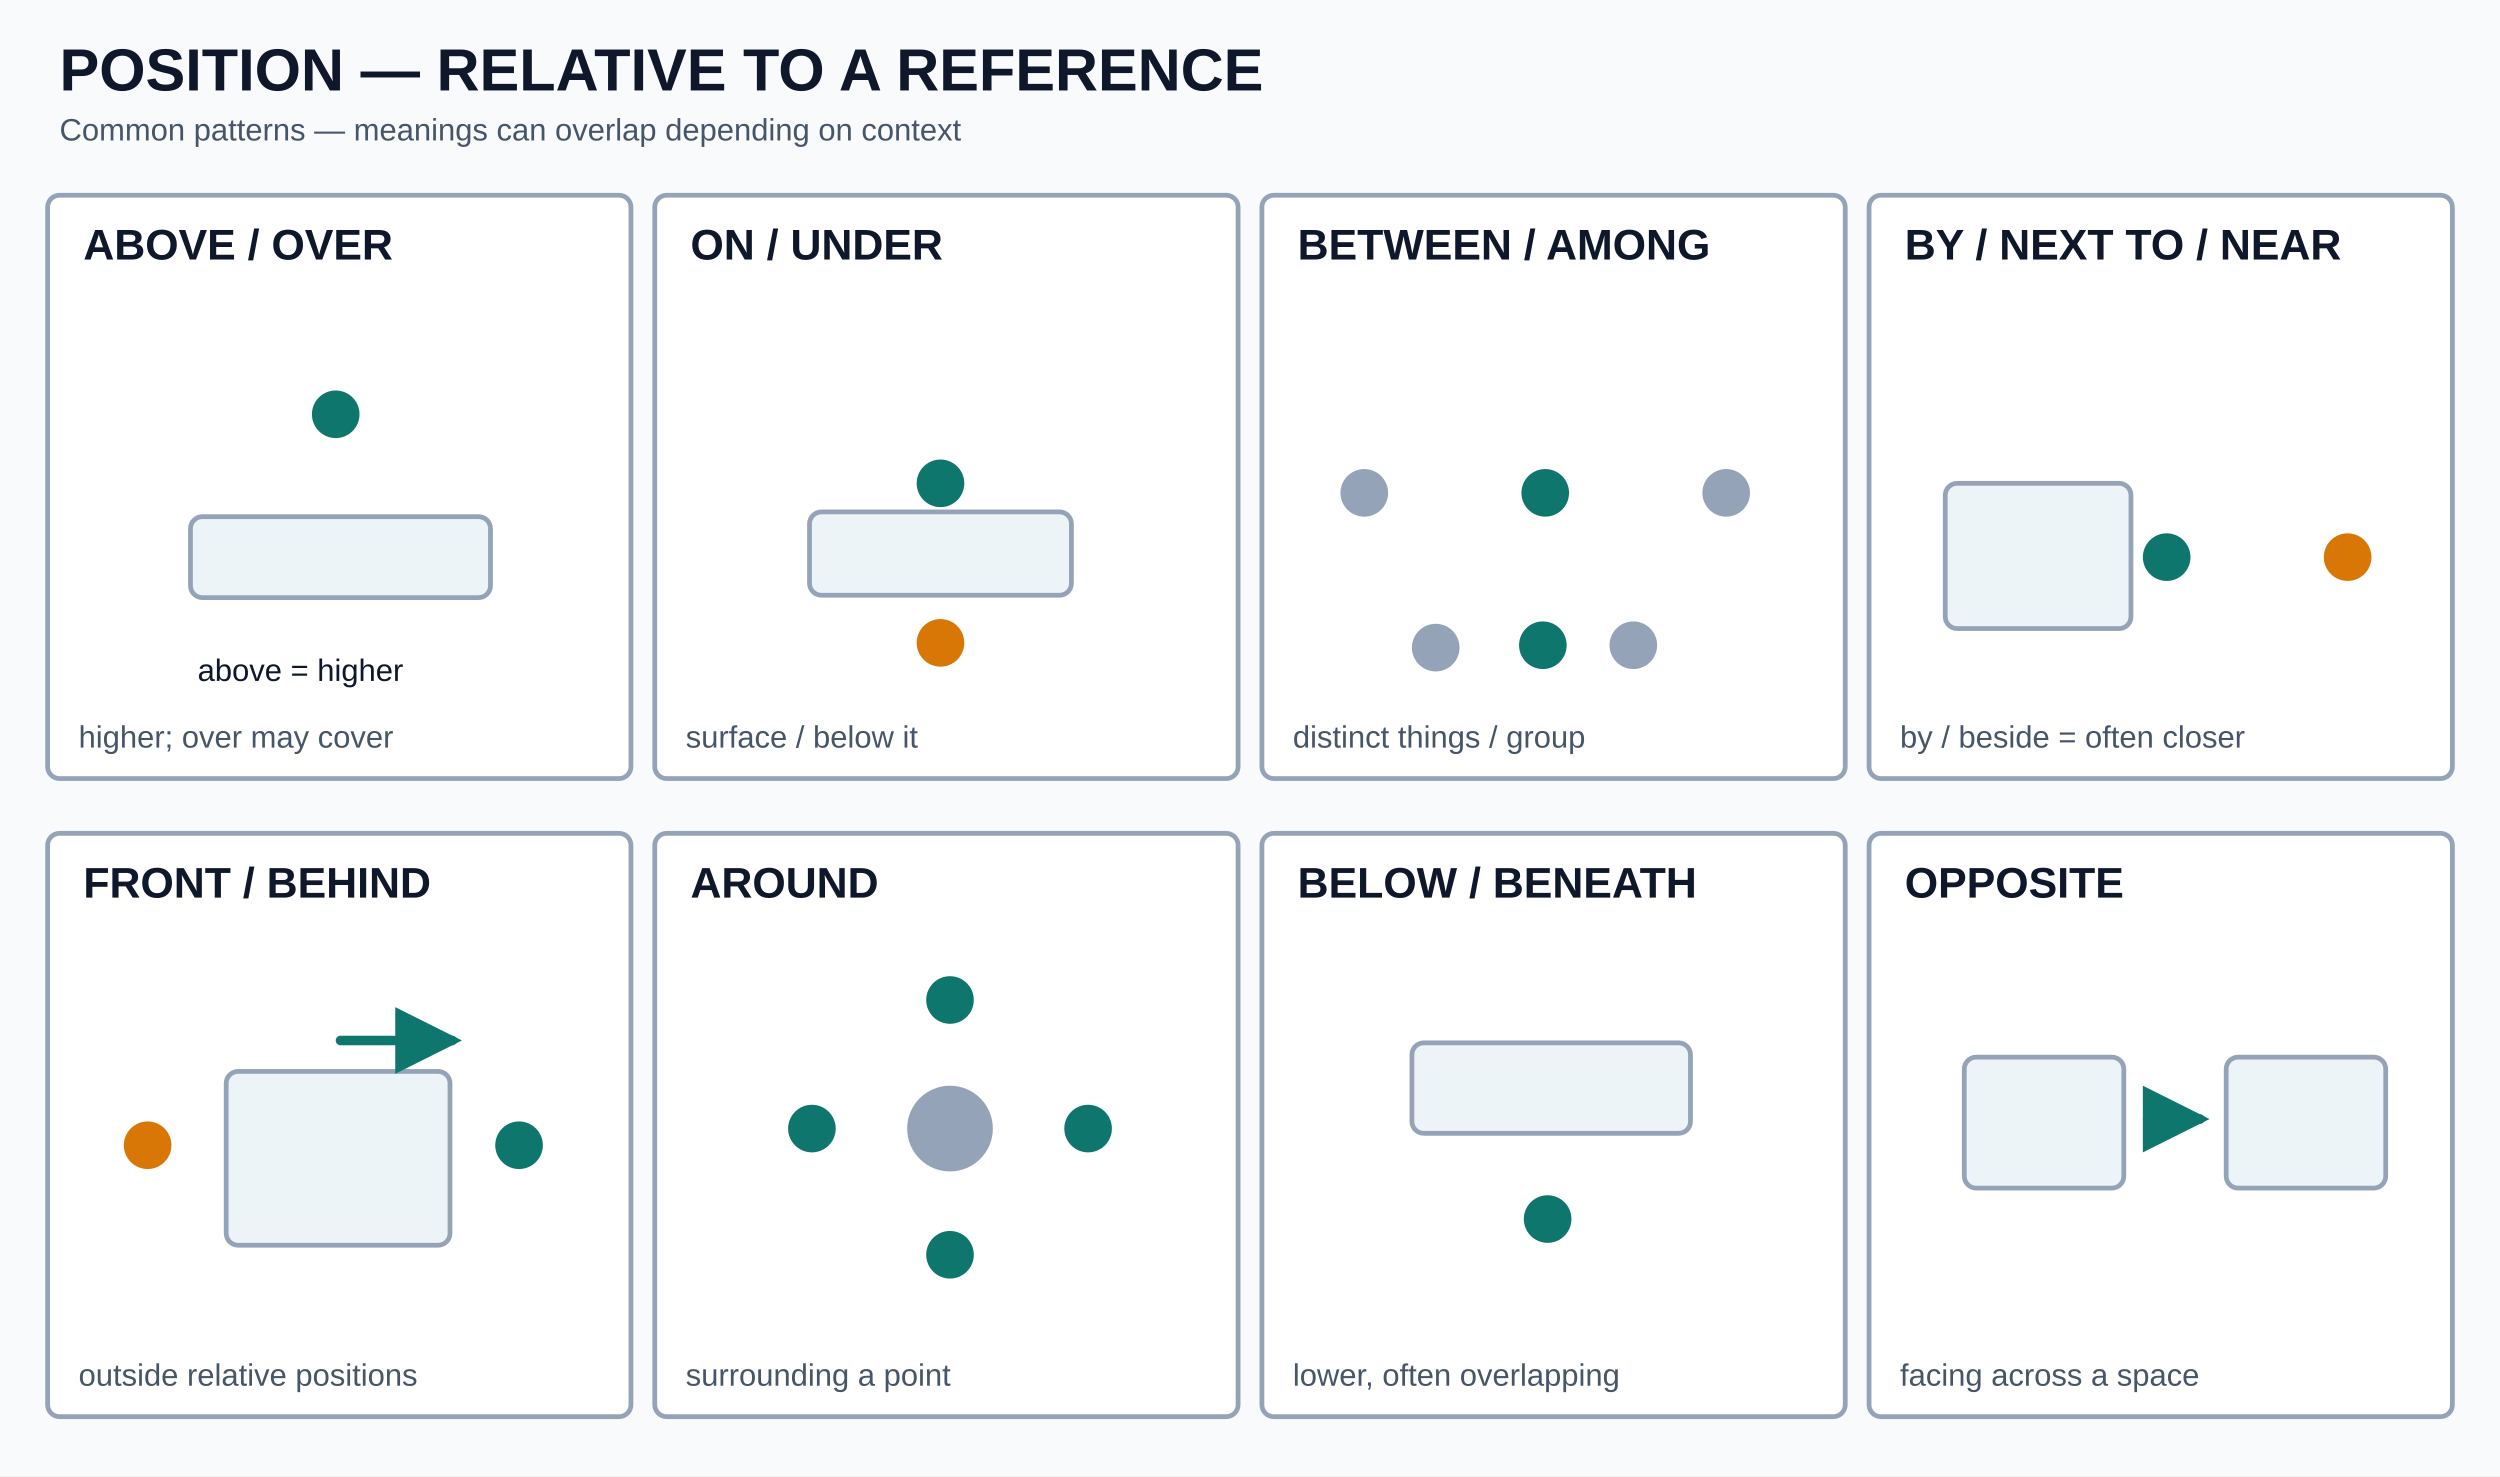
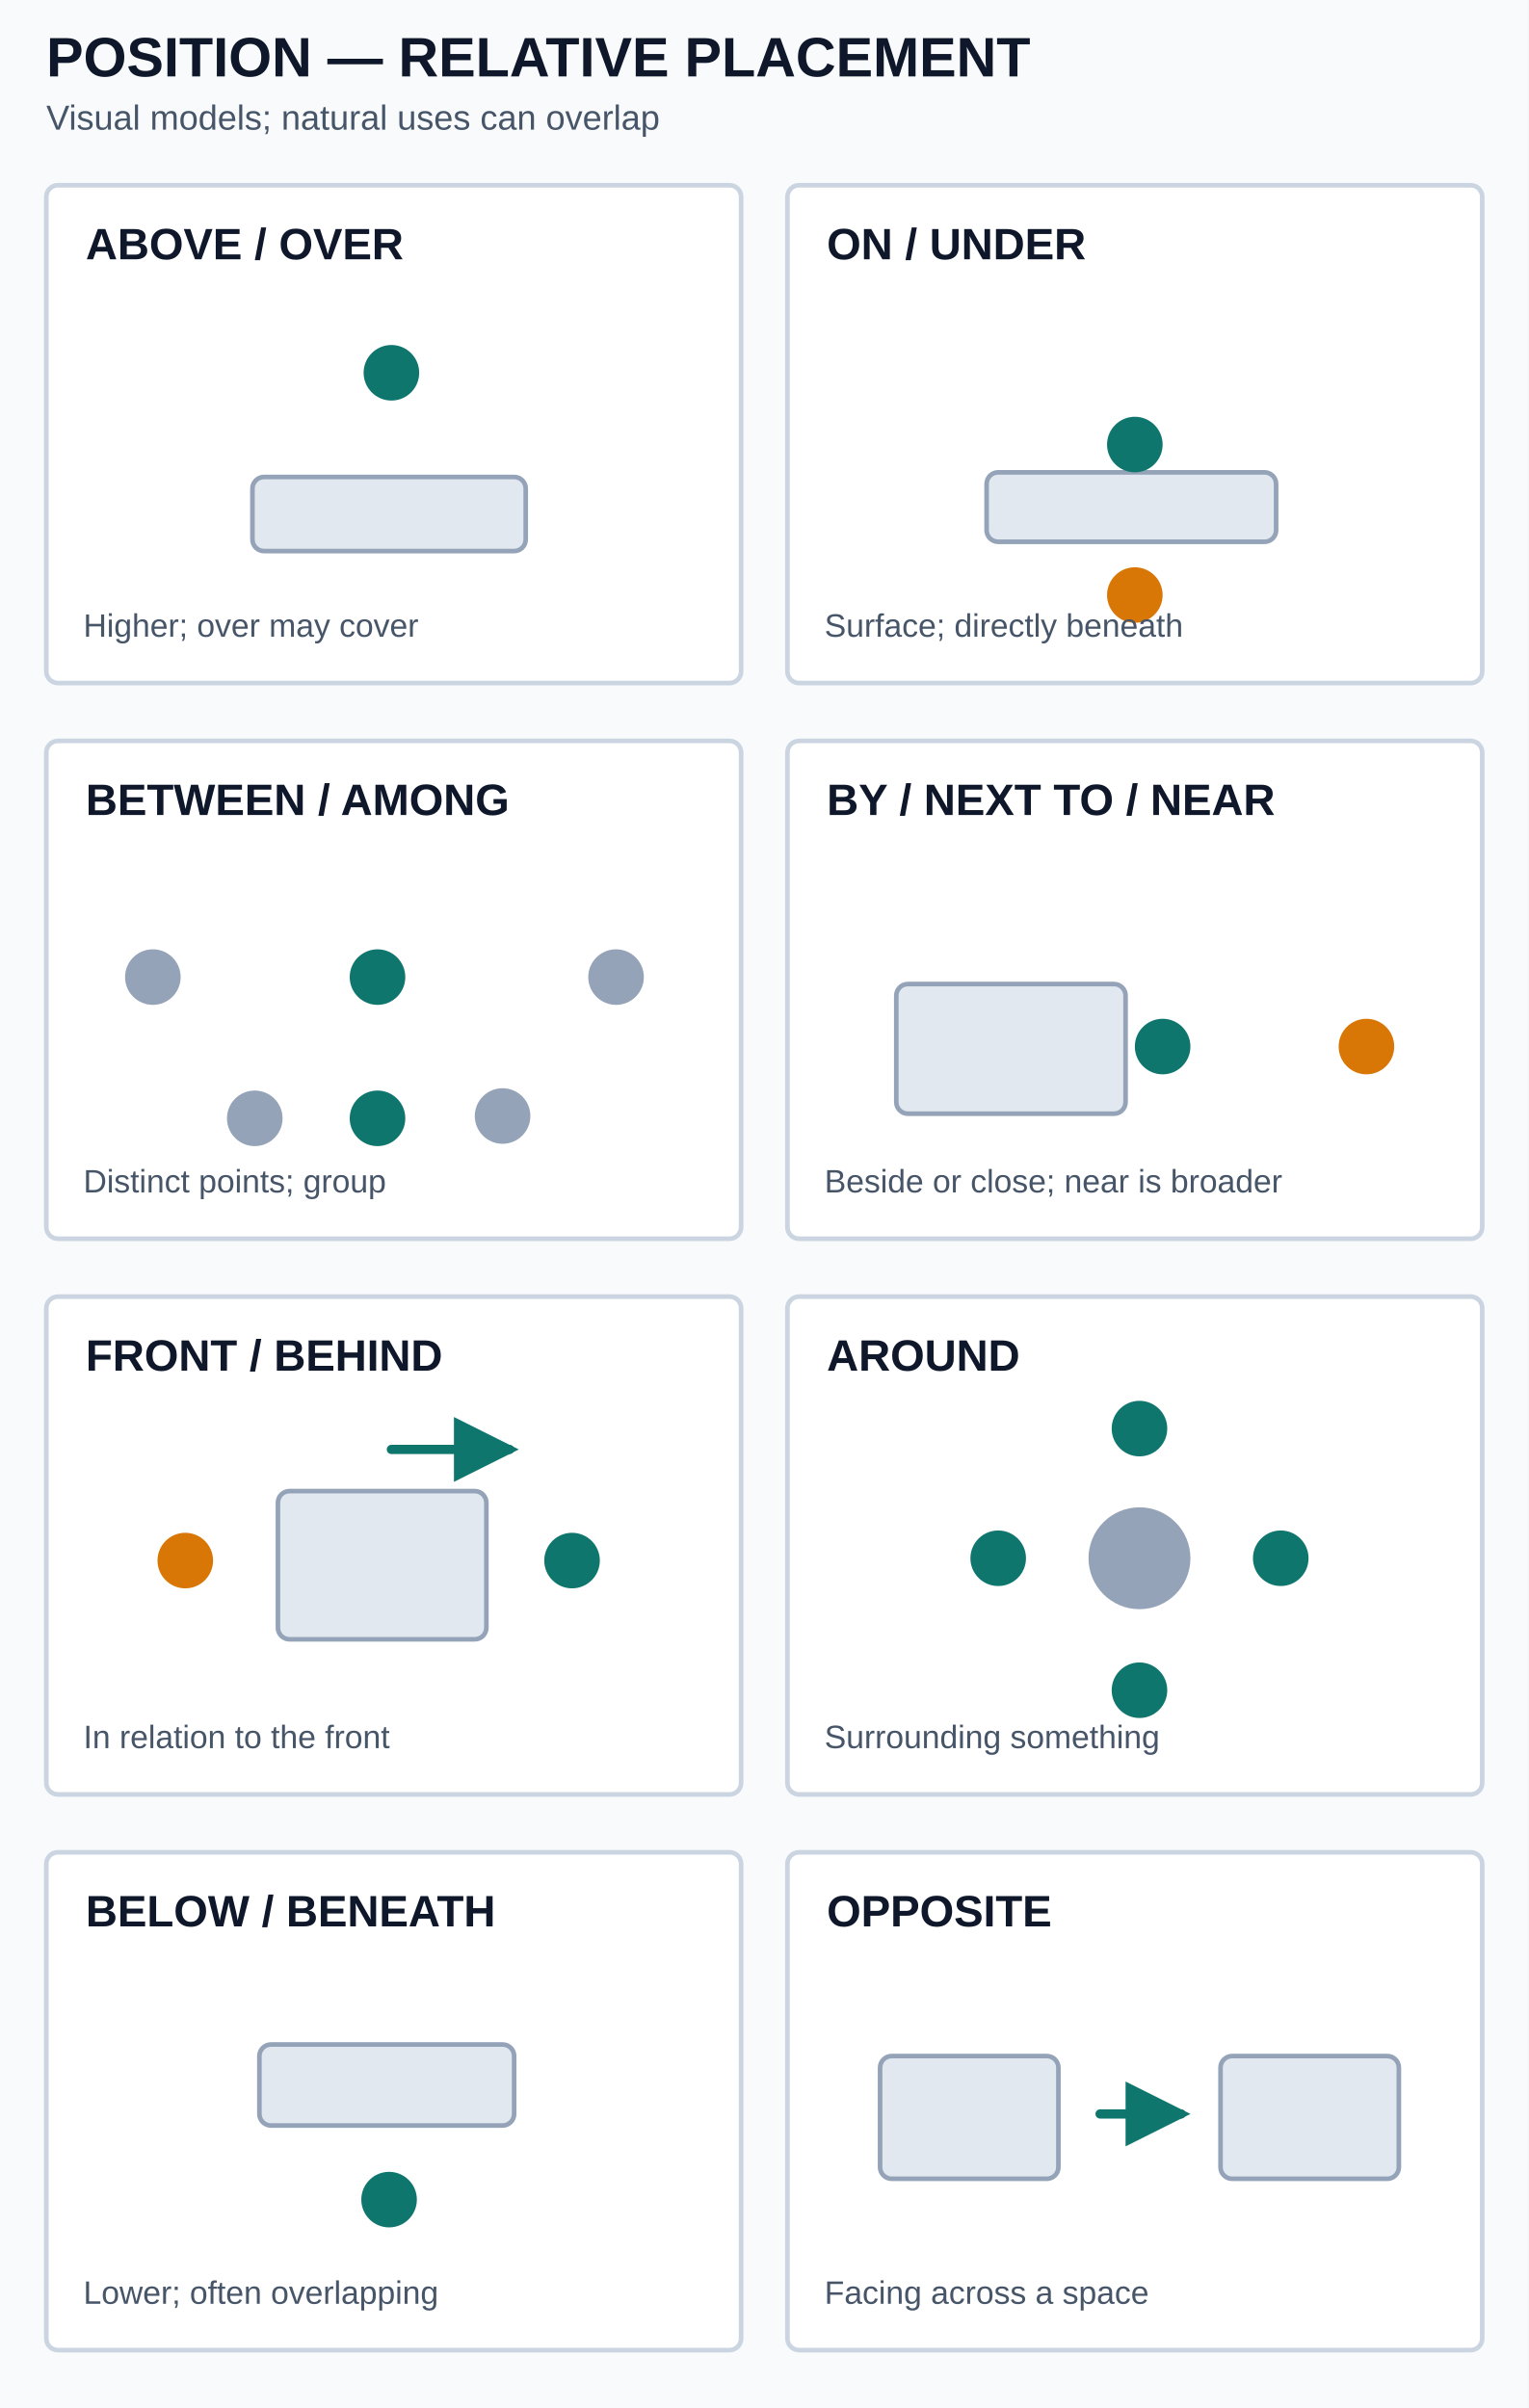
- <svg xmlns="http://www.w3.org/2000/svg" width="1050" height="620" viewBox="0 0 1050 620" role="img" aria-label="POSITION — RELATIVE TO A REFERENCE">
+ <svg xmlns="http://www.w3.org/2000/svg" width="660" height="1040" viewBox="0 0 660 1040" role="img" aria-label="POSITION — RELATIVE PLACEMENT">
  <defs>
-     <marker id="arr" markerWidth="7" markerHeight="7" refX="6" refY="3.5" orient="auto">
+     <marker id="arrow" markerWidth="7" markerHeight="7" refX="6" refY="3.5" orient="auto">
      <path d="M0 0 L7 3.5 L0 7Z" fill="#0f766e" />
    </marker>
  </defs>
-   <rect width="1050" height="620" fill="#f8fafc" />
-   <text x="25" y="38" font-family="Arial,sans-serif" font-size="25" font-weight="bold" fill="#0f172a">POSITION — RELATIVE TO A REFERENCE</text>
-   <text x="25" y="59" font-family="Arial,sans-serif" font-size="13" fill="#475569">Common patterns — meanings can overlap depending on context</text>
-   <rect x="20" y="82" width="245" height="245" rx="5" fill="#fff" stroke="#94a3b8" stroke-width="2" />
-   <text x="35" y="109" font-family="Arial,sans-serif" font-size="18" fill="#0f172a" font-weight="bold">ABOVE / OVER</text>
-   <rect x="80" y="217" width="126" height="34" rx="5" fill="#edf4f7" stroke="#94a3b8" stroke-width="2" />
-   <circle cx="141" cy="174" r="10" fill="#0f766e" />
-   <text x="83" y="286" font-family="Arial,sans-serif" font-size="13" fill="#0f172a" font-weight="normal">above = higher</text>
-   <text x="33" y="314" font-family="Arial,sans-serif" font-size="13" fill="#475569" font-weight="normal">higher; over may cover</text>
-   <rect x="275" y="82" width="245" height="245" rx="5" fill="#fff" stroke="#94a3b8" stroke-width="2" />
-   <text x="290" y="109" font-family="Arial,sans-serif" font-size="18" fill="#0f172a" font-weight="bold">ON / UNDER</text>
-   <rect x="340" y="215" width="110" height="35" rx="5" fill="#edf4f7" stroke="#94a3b8" stroke-width="2" />
-   <circle cx="395" cy="203" r="10" fill="#0f766e" />
-   <circle cx="395" cy="270" r="10" fill="#d97706" />
-   <text x="288" y="314" font-family="Arial,sans-serif" font-size="13" fill="#475569" font-weight="normal">surface / below it</text>
-   <rect x="530" y="82" width="245" height="245" rx="5" fill="#fff" stroke="#94a3b8" stroke-width="2" />
-   <text x="545" y="109" font-family="Arial,sans-serif" font-size="18" fill="#0f172a" font-weight="bold">BETWEEN / AMONG</text>
-   <circle cx="573" cy="207" r="10" fill="#94a3b8" />
-   <circle cx="725" cy="207" r="10" fill="#94a3b8" />
-   <circle cx="649" cy="207" r="10" fill="#0f766e" />
-   <circle cx="603" cy="272" r="10" fill="#94a3b8" />
-   <circle cx="686" cy="271" r="10" fill="#94a3b8" />
-   <circle cx="648" cy="271" r="10" fill="#0f766e" />
-   <text x="543" y="314" font-family="Arial,sans-serif" font-size="13" fill="#475569" font-weight="normal">distinct things / group</text>
-   <rect x="785" y="82" width="245" height="245" rx="5" fill="#fff" stroke="#94a3b8" stroke-width="2" />
-   <text x="800" y="109" font-family="Arial,sans-serif" font-size="18" fill="#0f172a" font-weight="bold">BY / NEXT TO / NEAR</text>
-   <rect x="817" y="203" width="78" height="61" rx="5" fill="#edf4f7" stroke="#94a3b8" stroke-width="2" />
-   <circle cx="910" cy="234" r="10" fill="#0f766e" />
-   <circle cx="986" cy="234" r="10" fill="#d97706" />
-   <text x="798" y="314" font-family="Arial,sans-serif" font-size="13" fill="#475569" font-weight="normal">by / beside = often closer</text>
-   <rect x="20" y="350" width="245" height="245" rx="5" fill="#fff" stroke="#94a3b8" stroke-width="2" />
-   <text x="35" y="377" font-family="Arial,sans-serif" font-size="18" fill="#0f172a" font-weight="bold">FRONT / BEHIND</text>
-   <rect x="95" y="450" width="94" height="73" rx="5" fill="#edf4f7" stroke="#94a3b8" stroke-width="2" />
-   <circle cx="218" cy="481" r="10" fill="#0f766e" />
-   <circle cx="62" cy="481" r="10" fill="#d97706" />
-   <path d="M143 437 L190 437" fill="none" stroke="#0f766e" stroke-width="4" stroke-linecap="round" marker-end="url(#arr)" />
-   <text x="33" y="582" font-family="Arial,sans-serif" font-size="13" fill="#475569" font-weight="normal">outside relative positions</text>
-   <rect x="275" y="350" width="245" height="245" rx="5" fill="#fff" stroke="#94a3b8" stroke-width="2" />
-   <text x="290" y="377" font-family="Arial,sans-serif" font-size="18" fill="#0f172a" font-weight="bold">AROUND</text>
-   <circle cx="399" cy="474" r="18" fill="#94a3b8" />
-   <circle cx="399" cy="420" r="10" fill="#0f766e" />
-   <circle cx="457" cy="474" r="10" fill="#0f766e" />
-   <circle cx="399" cy="527" r="10" fill="#0f766e" />
-   <circle cx="341" cy="474" r="10" fill="#0f766e" />
-   <text x="288" y="582" font-family="Arial,sans-serif" font-size="13" fill="#475569" font-weight="normal">surrounding a point</text>
-   <rect x="530" y="350" width="245" height="245" rx="5" fill="#fff" stroke="#94a3b8" stroke-width="2" />
-   <text x="545" y="377" font-family="Arial,sans-serif" font-size="18" fill="#0f172a" font-weight="bold">BELOW / BENEATH</text>
-   <rect x="593" y="438" width="117" height="38" rx="5" fill="#edf4f7" stroke="#94a3b8" stroke-width="2" />
-   <circle cx="650" cy="512" r="10" fill="#0f766e" />
-   <text x="543" y="582" font-family="Arial,sans-serif" font-size="13" fill="#475569" font-weight="normal">lower, often overlapping</text>
-   <rect x="785" y="350" width="245" height="245" rx="5" fill="#fff" stroke="#94a3b8" stroke-width="2" />
-   <text x="800" y="377" font-family="Arial,sans-serif" font-size="18" fill="#0f172a" font-weight="bold">OPPOSITE</text>
-   <rect x="825" y="444" width="67" height="55" rx="5" fill="#edf4f7" stroke="#94a3b8" stroke-width="2" />
-   <rect x="935" y="444" width="67" height="55" rx="5" fill="#edf4f7" stroke="#94a3b8" stroke-width="2" />
-   <path d="M902 470 L924 470" fill="none" stroke="#0f766e" stroke-width="4" stroke-linecap="round" marker-end="url(#arr)" />
-   <text x="798" y="582" font-family="Arial,sans-serif" font-size="13" fill="#475569" font-weight="normal">facing across a space</text>
+   <rect width="660" height="1040" fill="#f8fafc" />
+   <text x="20" y="33" font-family="Arial,sans-serif" font-size="24" font-weight="bold" fill="#0f172a">POSITION — RELATIVE PLACEMENT</text>
+   <text x="20" y="56" font-family="Arial,sans-serif" font-size="15" fill="#475569">Visual models; natural uses can overlap</text>
+   <rect x="20" y="80" width="300" height="215" rx="5" stroke="#cbd5e1" stroke-width="2" fill="#fff" />
+   <text x="37" y="112" font-family="Arial,sans-serif" font-size="19" font-weight="bold" fill="#0f172a">ABOVE / OVER</text>
+   <rect x="109" y="206" width="118" height="32" rx="5" stroke="#94a3b8" stroke-width="2" fill="#e2e8f0" />
+   <circle cx="169" cy="161" r="12" fill="#0f766e" />
+   <text x="36" y="275" font-family="Arial,sans-serif" font-size="14" font-weight="normal" fill="#475569">Higher; over may cover</text>
+   <rect x="340" y="80" width="300" height="215" rx="5" stroke="#cbd5e1" stroke-width="2" fill="#fff" />
+   <text x="357" y="112" font-family="Arial,sans-serif" font-size="19" font-weight="bold" fill="#0f172a">ON / UNDER</text>
+   <rect x="426" y="204" width="125" height="30" rx="5" stroke="#94a3b8" stroke-width="2" fill="#e2e8f0" />
+   <circle cx="490" cy="192" r="12" fill="#0f766e" />
+   <circle cx="490" cy="257" r="12" fill="#d97706" />
+   <text x="356" y="275" font-family="Arial,sans-serif" font-size="14" font-weight="normal" fill="#475569">Surface; directly beneath</text>
+   <rect x="20" y="320" width="300" height="215" rx="5" stroke="#cbd5e1" stroke-width="2" fill="#fff" />
+   <text x="37" y="352" font-family="Arial,sans-serif" font-size="19" font-weight="bold" fill="#0f172a">BETWEEN / AMONG</text>
+   <circle cx="66" cy="422" r="12" fill="#94a3b8" />
+   <circle cx="266" cy="422" r="12" fill="#94a3b8" />
+   <circle cx="163" cy="422" r="12" fill="#0f766e" />
+   <circle cx="110" cy="483" r="12" fill="#94a3b8" />
+   <circle cx="217" cy="482" r="12" fill="#94a3b8" />
+   <circle cx="163" cy="483" r="12" fill="#0f766e" />
+   <text x="36" y="515" font-family="Arial,sans-serif" font-size="14" font-weight="normal" fill="#475569">Distinct points; group</text>
+   <rect x="340" y="320" width="300" height="215" rx="5" stroke="#cbd5e1" stroke-width="2" fill="#fff" />
+   <text x="357" y="352" font-family="Arial,sans-serif" font-size="19" font-weight="bold" fill="#0f172a">BY / NEXT TO / NEAR</text>
+   <rect x="387" y="425" width="99" height="56" rx="5" stroke="#94a3b8" stroke-width="2" fill="#e2e8f0" />
+   <circle cx="502" cy="452" r="12" fill="#0f766e" />
+   <circle cx="590" cy="452" r="12" fill="#d97706" />
+   <text x="356" y="515" font-family="Arial,sans-serif" font-size="14" font-weight="normal" fill="#475569">Beside or close; near is broader</text>
+   <rect x="20" y="560" width="300" height="215" rx="5" stroke="#cbd5e1" stroke-width="2" fill="#fff" />
+   <text x="37" y="592" font-family="Arial,sans-serif" font-size="19" font-weight="bold" fill="#0f172a">FRONT / BEHIND</text>
+   <rect x="120" y="644" width="90" height="64" rx="5" stroke="#94a3b8" stroke-width="2" fill="#e2e8f0" />
+   <circle cx="247" cy="674" r="12" fill="#0f766e" />
+   <circle cx="80" cy="674" r="12" fill="#d97706" />
+   <line x1="169" y1="626" x2="220" y2="626" stroke="#0f766e" stroke-width="4" stroke-linecap="round" marker-end="url(#arrow)" />
+   <text x="36" y="755" font-family="Arial,sans-serif" font-size="14" font-weight="normal" fill="#475569">In relation to the front</text>
+   <rect x="340" y="560" width="300" height="215" rx="5" stroke="#cbd5e1" stroke-width="2" fill="#fff" />
+   <text x="357" y="592" font-family="Arial,sans-serif" font-size="19" font-weight="bold" fill="#0f172a">AROUND</text>
+   <circle cx="492" cy="673" r="22" fill="#94a3b8" />
+   <circle cx="492" cy="617" r="12" fill="#0f766e" />
+   <circle cx="553" cy="673" r="12" fill="#0f766e" />
+   <circle cx="492" cy="730" r="12" fill="#0f766e" />
+   <circle cx="431" cy="673" r="12" fill="#0f766e" />
+   <text x="356" y="755" font-family="Arial,sans-serif" font-size="14" font-weight="normal" fill="#475569">Surrounding something</text>
+   <rect x="20" y="800" width="300" height="215" rx="5" stroke="#cbd5e1" stroke-width="2" fill="#fff" />
+   <text x="37" y="832" font-family="Arial,sans-serif" font-size="19" font-weight="bold" fill="#0f172a">BELOW / BENEATH</text>
+   <rect x="112" y="883" width="110" height="35" rx="5" stroke="#94a3b8" stroke-width="2" fill="#e2e8f0" />
+   <circle cx="168" cy="950" r="12" fill="#0f766e" />
+   <text x="36" y="995" font-family="Arial,sans-serif" font-size="14" font-weight="normal" fill="#475569">Lower; often overlapping</text>
+   <rect x="340" y="800" width="300" height="215" rx="5" stroke="#cbd5e1" stroke-width="2" fill="#fff" />
+   <text x="357" y="832" font-family="Arial,sans-serif" font-size="19" font-weight="bold" fill="#0f172a">OPPOSITE</text>
+   <rect x="380" y="888" width="77" height="53" rx="5" stroke="#94a3b8" stroke-width="2" fill="#e2e8f0" />
+   <rect x="527" y="888" width="77" height="53" rx="5" stroke="#94a3b8" stroke-width="2" fill="#e2e8f0" />
+   <line x1="475" y1="913" x2="510" y2="913" stroke="#0f766e" stroke-width="4" stroke-linecap="round" marker-end="url(#arrow)" />
+   <text x="356" y="995" font-family="Arial,sans-serif" font-size="14" font-weight="normal" fill="#475569">Facing across a space</text>
</svg>
